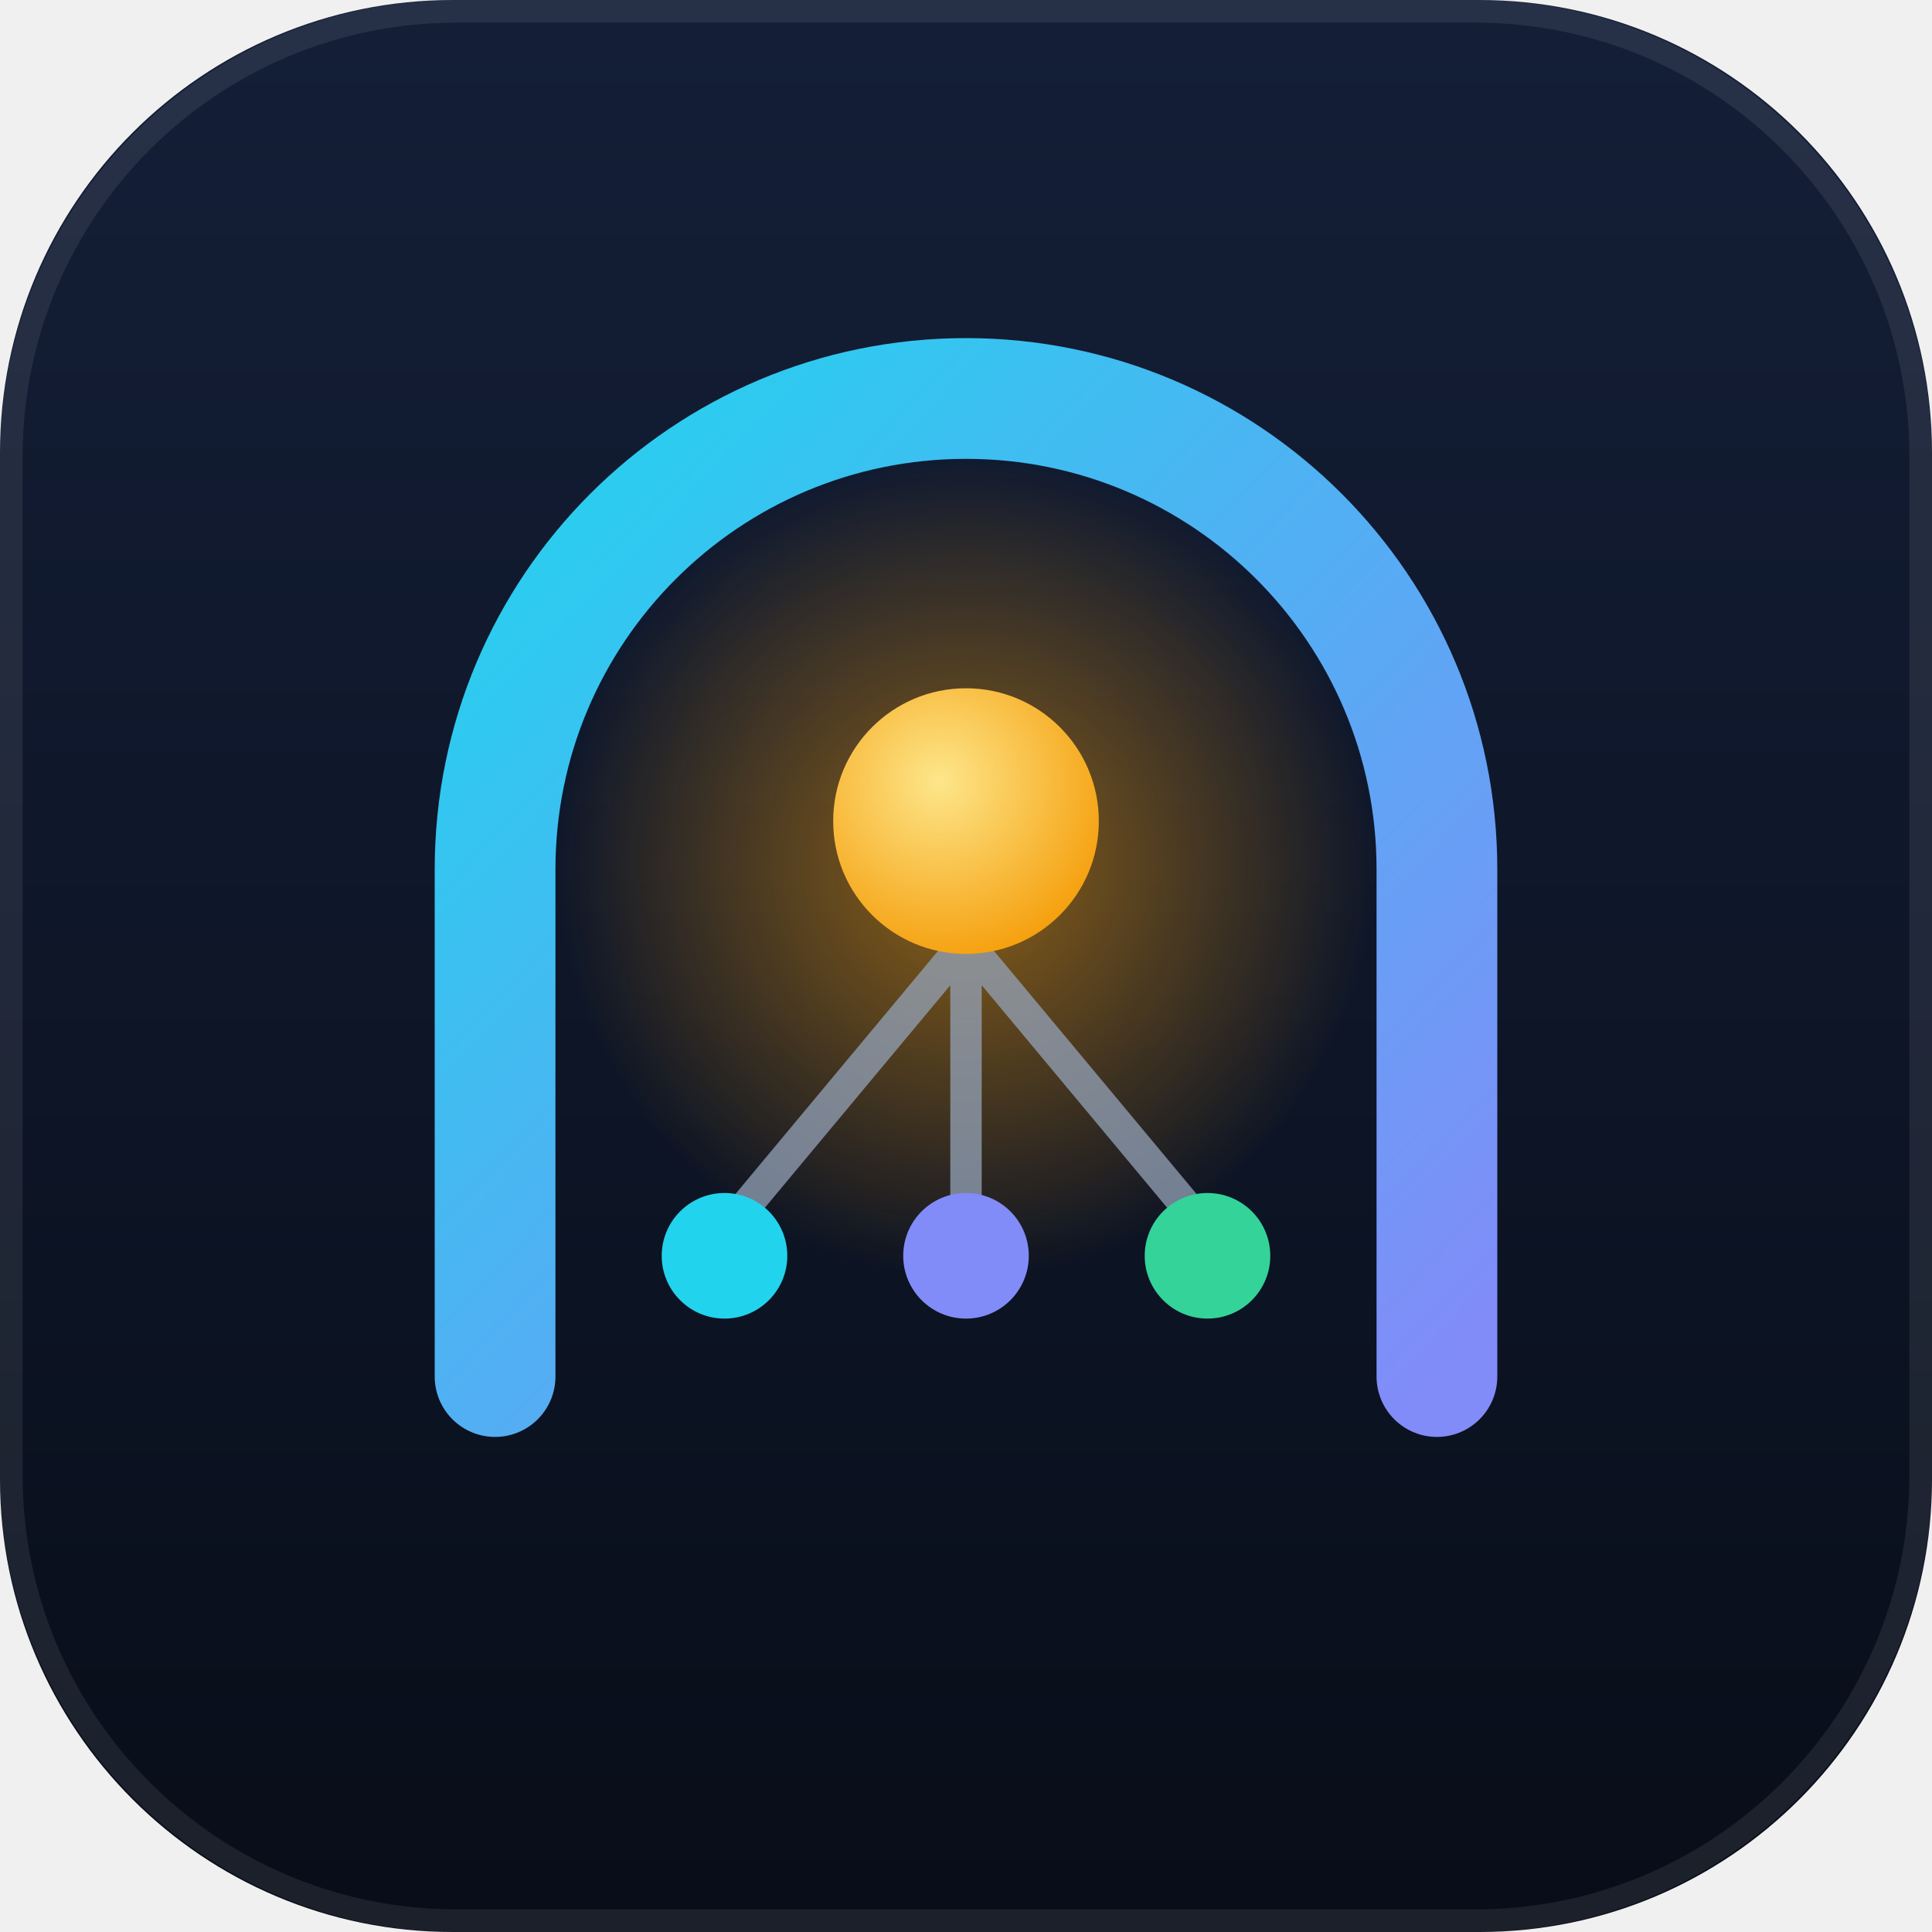
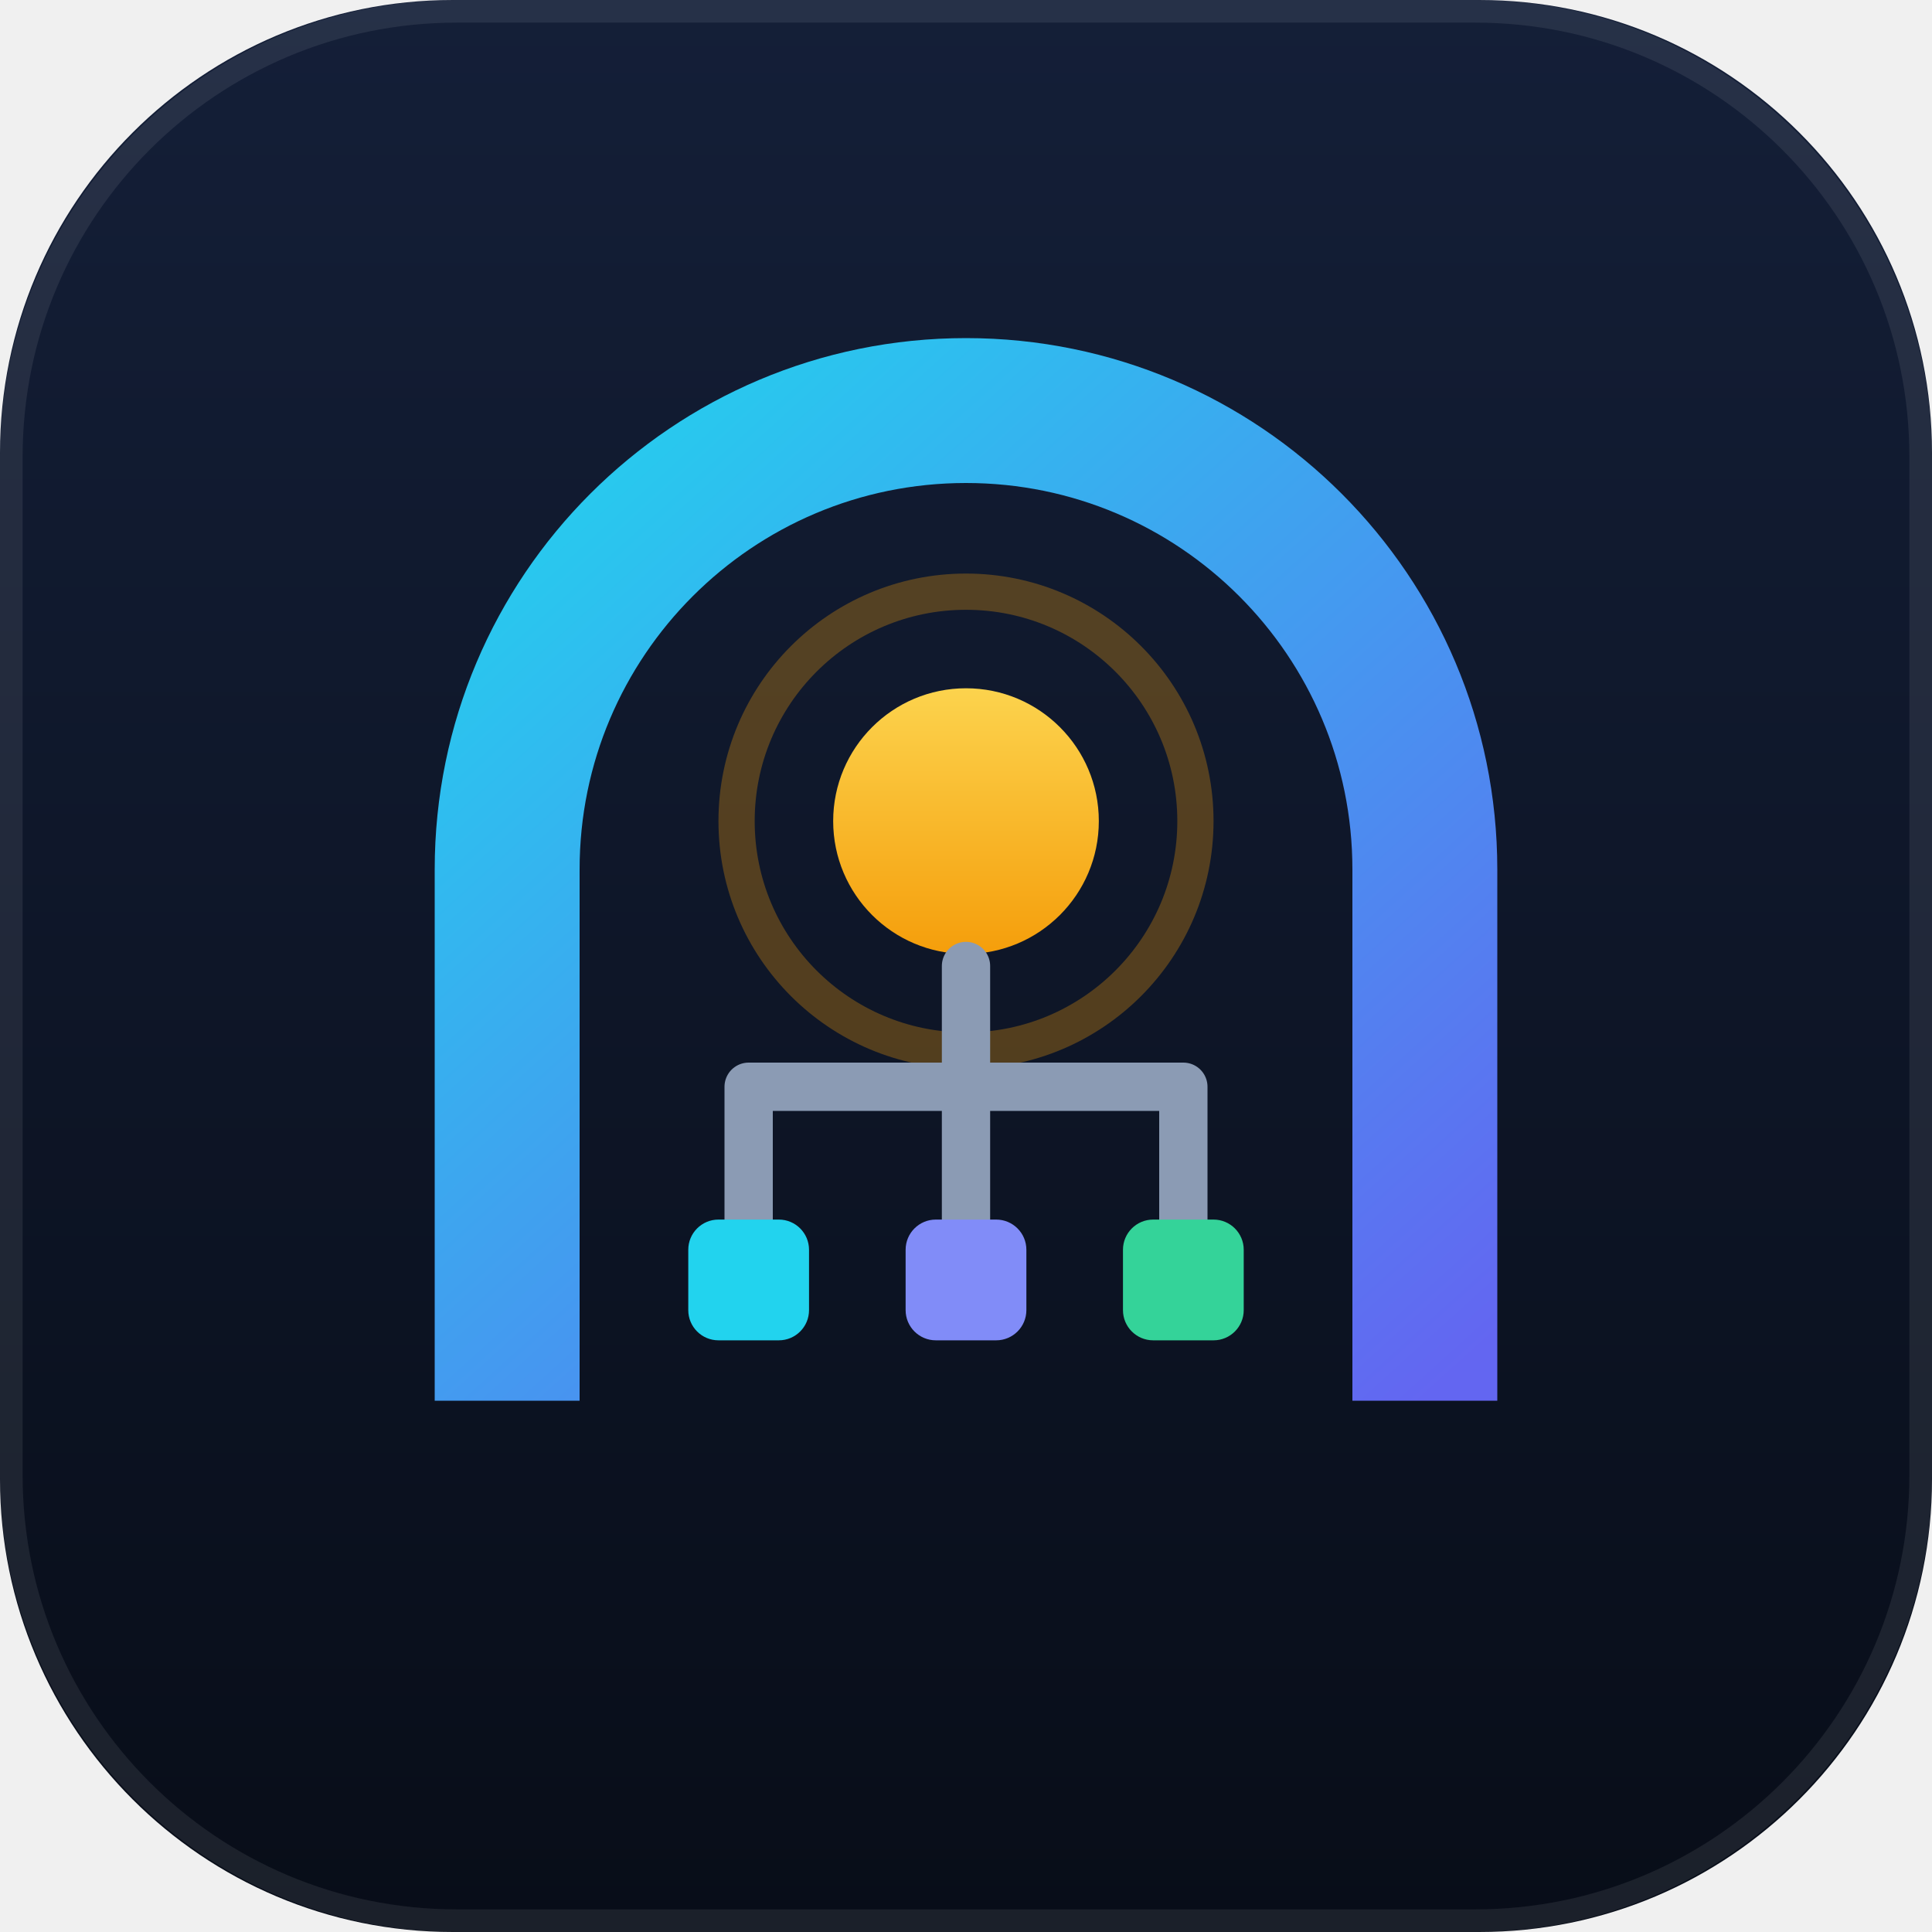
<svg xmlns="http://www.w3.org/2000/svg" viewBox="0 0 128 128" role="img" aria-label="GateLight">
  <defs>
-     <linearGradient id="arch" x1="0" y1="0" x2="1" y2="1">
+     <linearGradient id="arch" gradientUnits="userSpaceOnUse" x1="26" y1="22" x2="102" y2="106">
      <stop offset="0" stop-color="#22d3ee" />
-       <stop offset="1" stop-color="#818cf8" />
+       <stop offset="1" stop-color="#6366f1" />
    </linearGradient>
-     <radialGradient id="glow" cx="50%" cy="50%" r="50%">
-       <stop offset="0" stop-color="#f59e0b" stop-opacity=".55" />
-       <stop offset="1" stop-color="#f59e0b" stop-opacity="0" />
-     </radialGradient>
-     <radialGradient id="hub" cx="40%" cy="35%" r="70%">
-       <stop offset="0" stop-color="#fde68a" />
+     <linearGradient id="hub" x1="0" y1="0" x2="0" y2="1">
+       <stop offset="0" stop-color="#fcd34d" />
      <stop offset="1" stop-color="#f59e0b" />
-     </radialGradient>
+     </linearGradient>
  </defs>
  <linearGradient id="tile" x1="0" y1="0" x2="0" y2="1">
    <stop offset="0" stop-color="#141f38" />
    <stop offset="1" stop-color="#080d18" />
  </linearGradient>
  <rect width="128" height="128" rx="30" fill="url(#tile)" />
  <rect x=".75" y=".75" width="126.5" height="126.5" rx="29.5" fill="none" stroke="#ffffff" stroke-opacity=".08" stroke-width="1.5" />
  <g transform="translate(12.8 8) scale(.8)">
    <g>
-       <circle cx="64" cy="62" r="34" fill="url(#glow)" />
-       <path d="M25 104V62a39 39 0 0 1 78 0v42" fill="none" stroke="url(#arch)" stroke-width="10" stroke-linecap="round" stroke-linejoin="round" />
-       <g stroke="#94a3b8" stroke-opacity=".75" stroke-width="2.6" stroke-linecap="round" fill="none">
-         <path d="M64 68L44 92M64 68V92M64 68L84 92" />
-       </g>
+       <path d="M26 106V62a38 38 0 0 1 76 0v44" fill="none" stroke="url(#arch)" stroke-width="12" stroke-linejoin="round" />
+       <circle cx="64" cy="58" r="19" fill="none" stroke="#f59e0b" stroke-opacity=".3" stroke-width="3" />
      <circle cx="64" cy="58" r="11" fill="url(#hub)" />
-       <circle cx="44" cy="94" r="5.2" fill="#22d3ee" />
-       <circle cx="64" cy="94" r="5.2" fill="#818cf8" />
-       <circle cx="84" cy="94" r="5.2" fill="#34d399" />
+       <path d="M64 70V80M46 92V80H82V92M64 80V92" fill="none" stroke="#8b9bb4" stroke-width="4" stroke-linecap="round" stroke-linejoin="round" />
+       <rect x="41" y="91" width="10" height="10" rx="2.5" fill="#22d3ee" />
+       <rect x="59" y="91" width="10" height="10" rx="2.5" fill="#818cf8" />
+       <rect x="77" y="91" width="10" height="10" rx="2.5" fill="#34d399" />
    </g>
  </g>
</svg>
